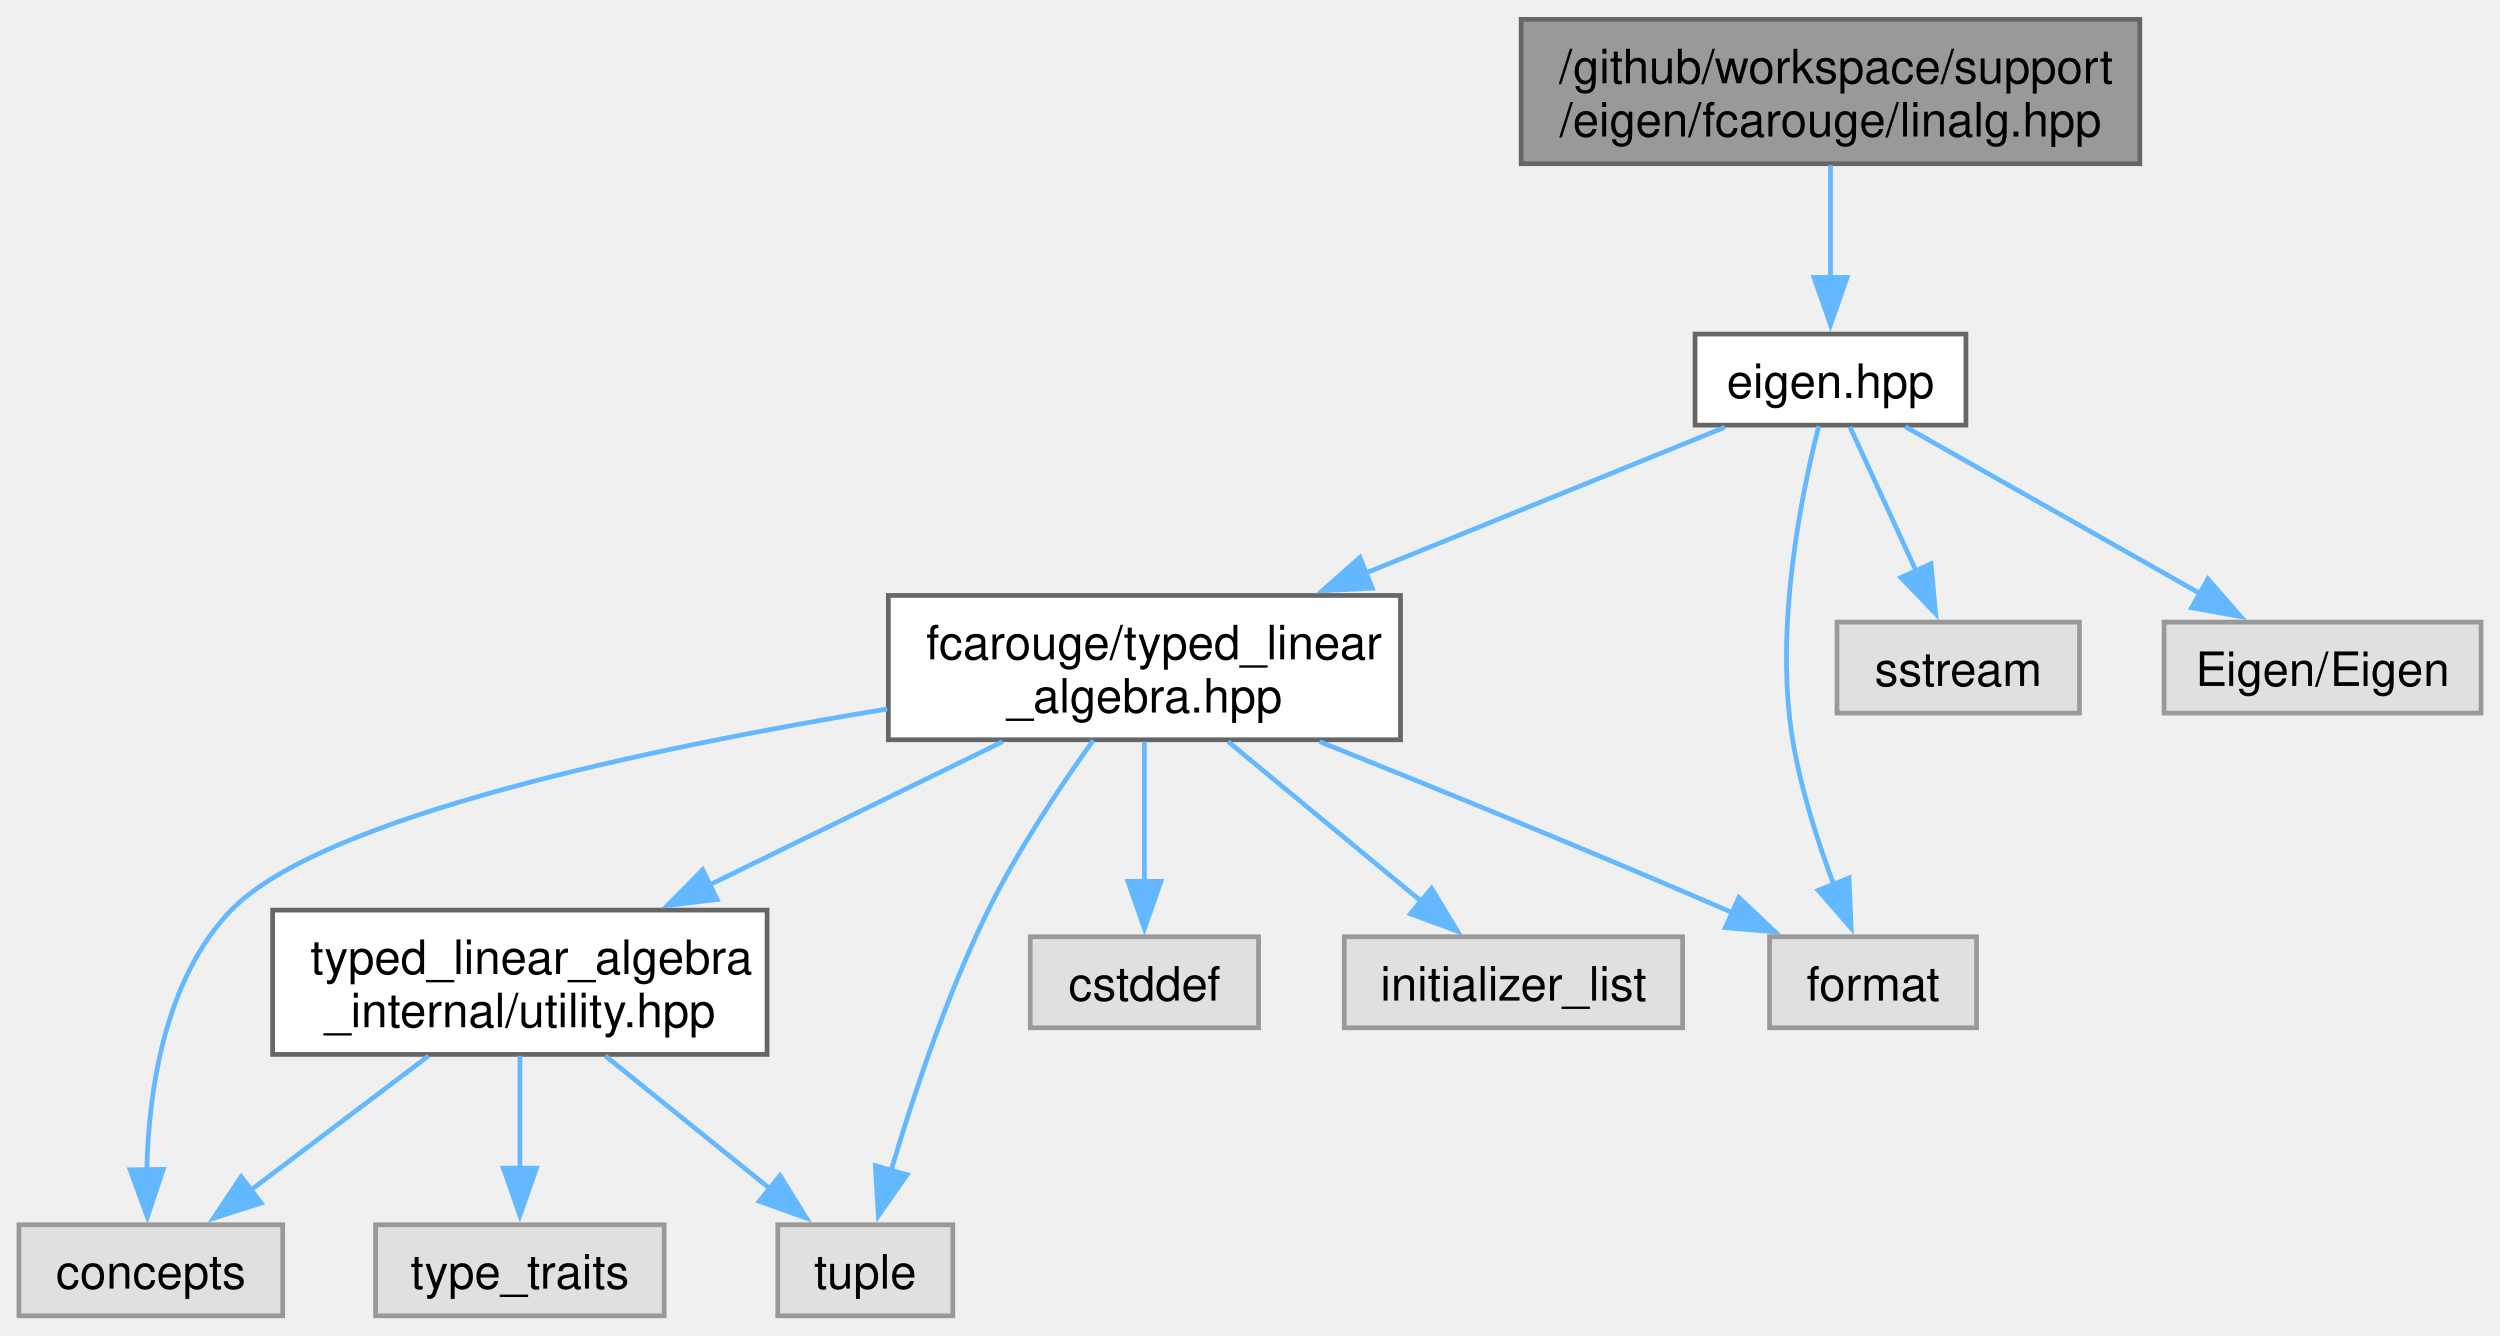
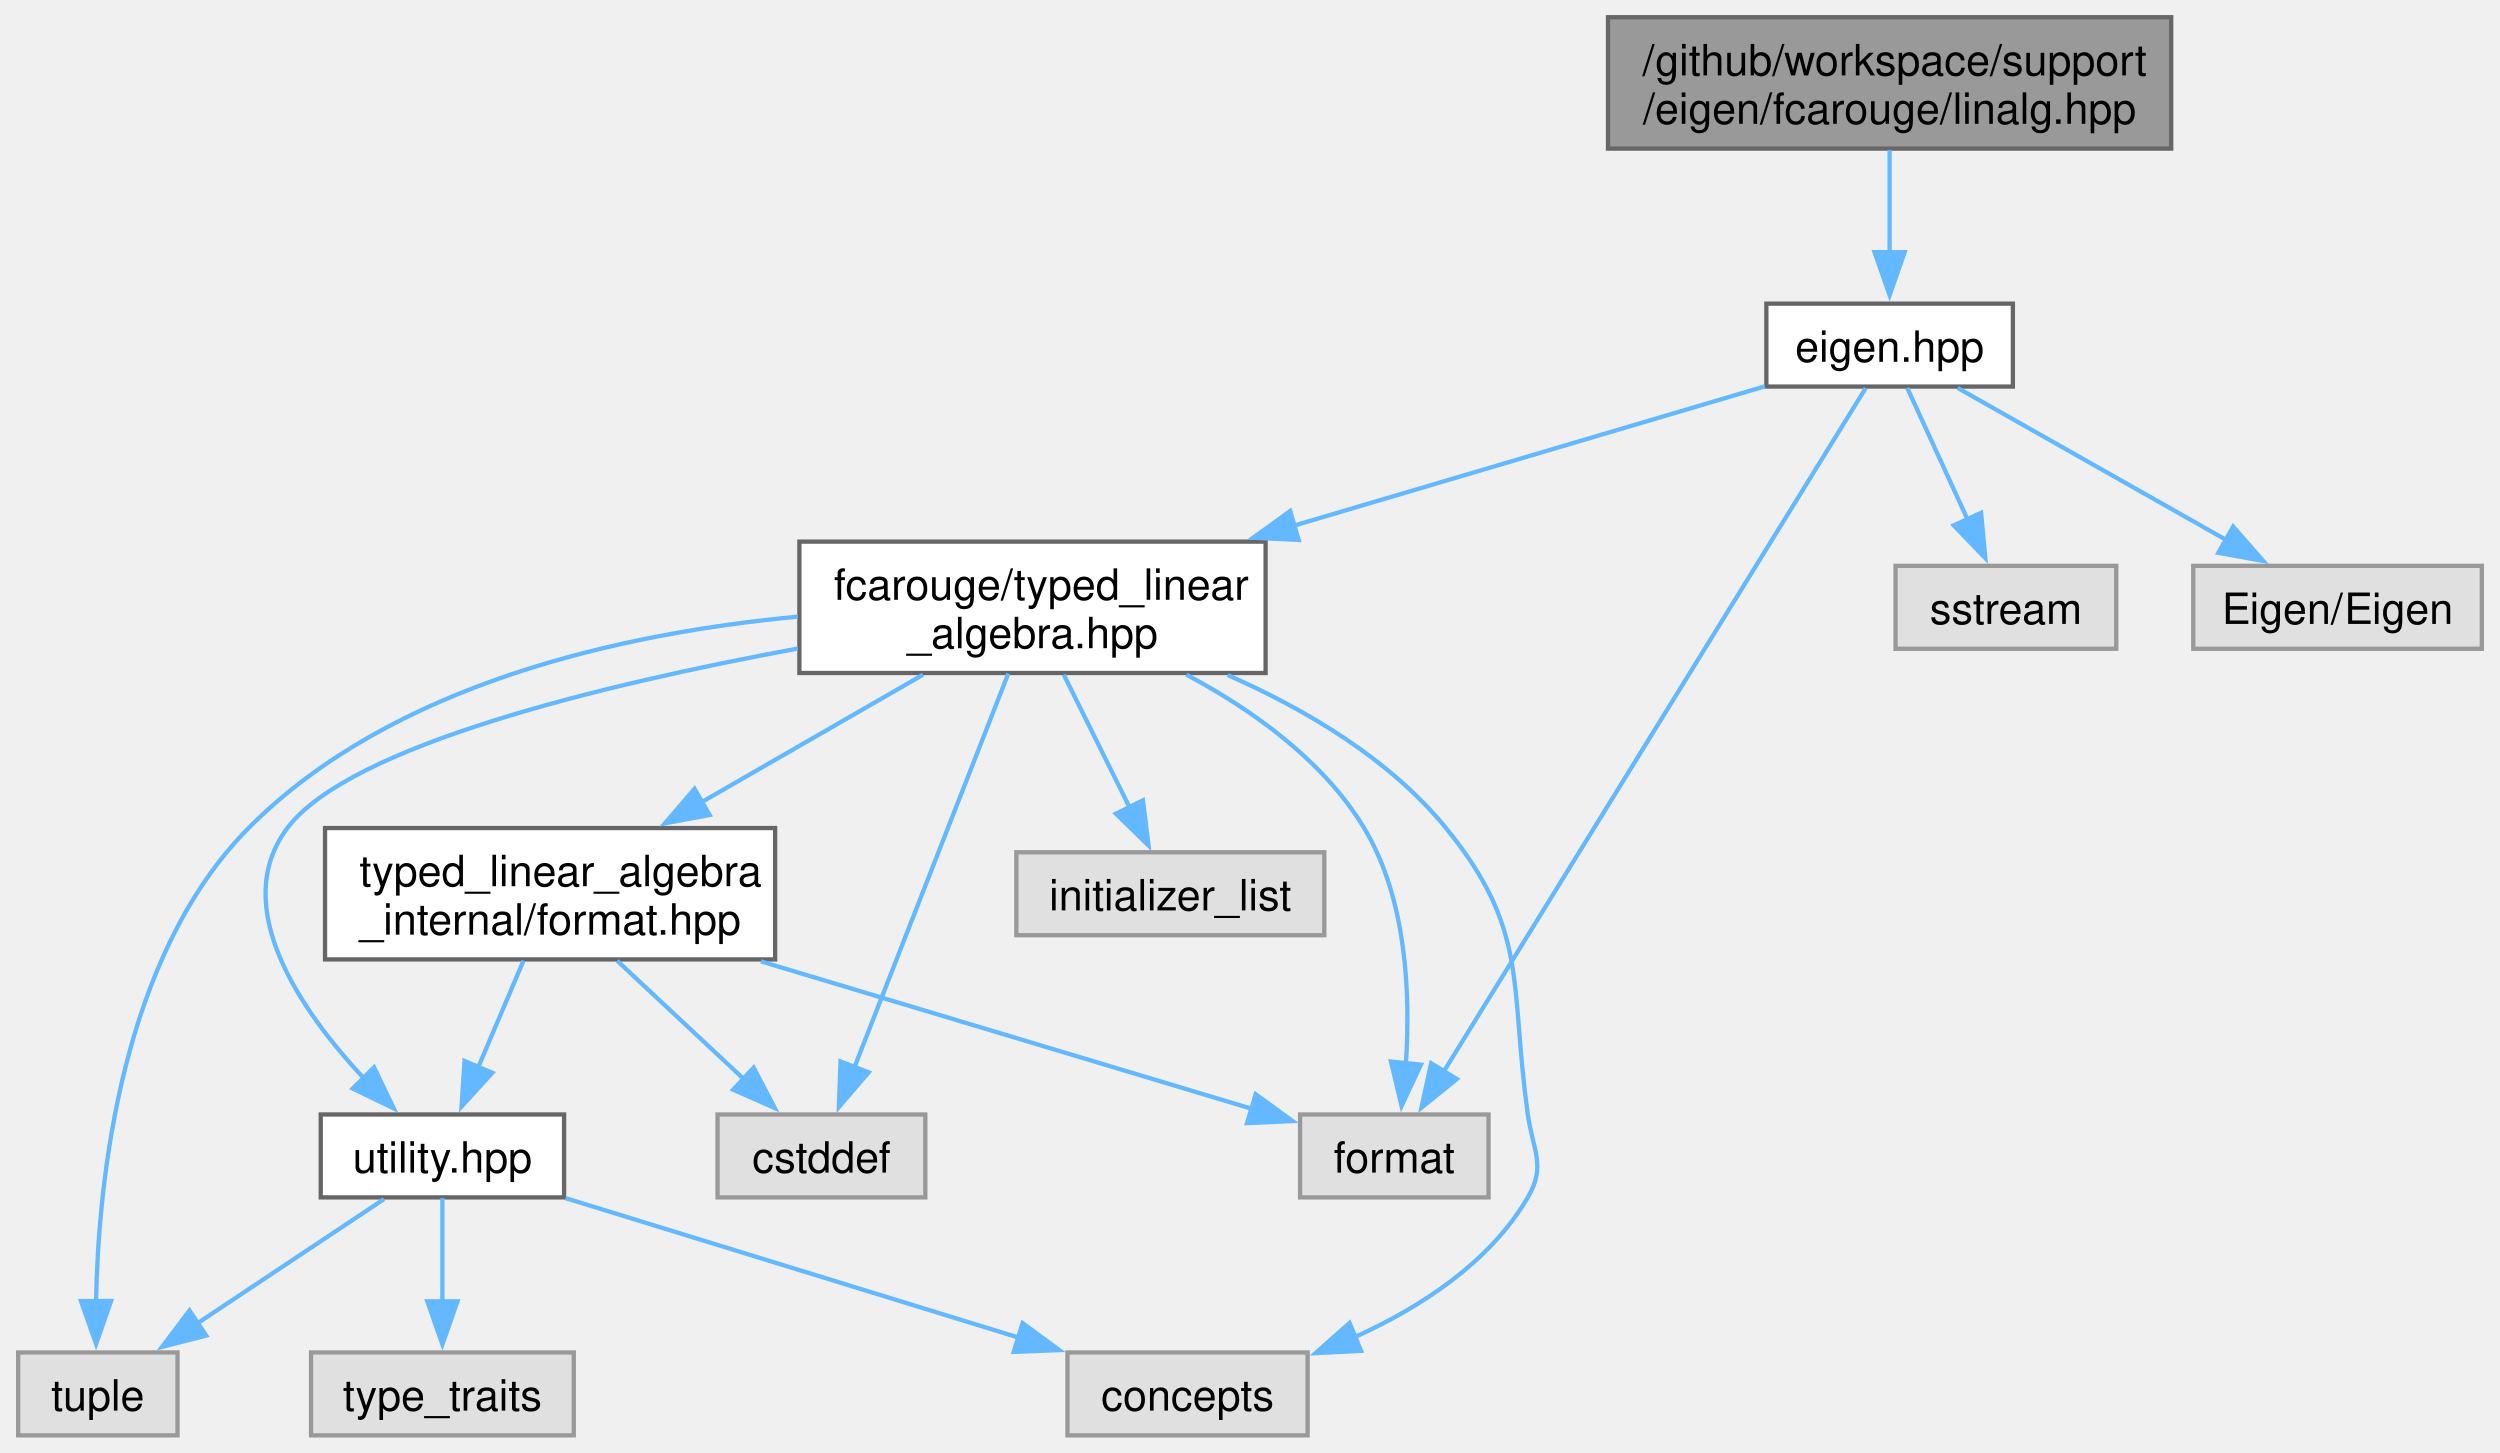
- <svg xmlns="http://www.w3.org/2000/svg" xmlns:xlink="http://www.w3.org/1999/xlink" width="528pt" height="282pt" viewBox="0.00 0.00 528.38 282.00">
-   <g id="graph0" class="graph" transform="scale(1 1) rotate(0) translate(4 278)">
+ <svg xmlns="http://www.w3.org/2000/svg" xmlns:xlink="http://www.w3.org/1999/xlink" width="580pt" height="337pt" viewBox="0.00 0.00 580.00 337.25">
+   <g id="graph0" class="graph" transform="scale(1 1) rotate(0) translate(4 333.25)">
    <g id="Node000001" class="node">
      <g id="a_Node000001">
        <a xlink:title=" ">
-           <polygon fill="#999999" stroke="#666666" points="448.25,-274 317.5,-274 317.5,-243.5 448.25,-243.5 448.25,-274" />
-           <text text-anchor="start" x="325.5" y="-260.5" font-family="Helvetica,sans-Serif" font-size="10.00">/github/workspace/support</text>
-           <text text-anchor="middle" x="382.88" y="-249.25" font-family="Helvetica,sans-Serif" font-size="10.00">/eigen/fcarouge/linalg.hpp</text>
+           <polygon fill="#999999" stroke="#666666" points="499.88,-329.25 369.12,-329.25 369.12,-298.75 499.88,-298.75 499.88,-329.25" />
+           <text text-anchor="start" x="377.12" y="-315.75" font-family="Helvetica,sans-Serif" font-size="10.00">/github/workspace/support</text>
+           <text text-anchor="middle" x="434.5" y="-304.5" font-family="Helvetica,sans-Serif" font-size="10.00">/eigen/fcarouge/linalg.hpp</text>
        </a>
      </g>
    </g>
    <g id="Node000002" class="node">
      <g id="a_Node000002">
        <a xlink:href="eigen_8hpp.xhtml" target="_top" xlink:title="Linear algebra facade for Eigen3 third party implementation.">
-           <polygon fill="white" stroke="#666666" points="411.5,-207.5 354.25,-207.5 354.25,-188.25 411.5,-188.25 411.5,-207.5" />
-           <text text-anchor="middle" x="382.88" y="-194" font-family="Helvetica,sans-Serif" font-size="10.00">eigen.hpp</text>
+           <polygon fill="white" stroke="#666666" points="463.12,-262.75 405.88,-262.75 405.88,-243.5 463.12,-243.5 463.12,-262.75" />
+           <text text-anchor="middle" x="434.5" y="-249.25" font-family="Helvetica,sans-Serif" font-size="10.00">eigen.hpp</text>
        </a>
      </g>
    </g>
    <g id="edge1_Node000001_Node000002" class="edge">
      <g id="a_edge1_Node000001_Node000002">
        <a xlink:title=" ">
-           <path fill="none" stroke="#63b8ff" d="M382.88,-243.2C382.88,-235.96 382.88,-227.09 382.88,-219.19" />
-           <polygon fill="#63b8ff" stroke="#63b8ff" points="386.38,-219.46 382.88,-209.46 379.38,-219.46 386.38,-219.46" />
+           <path fill="none" stroke="#63b8ff" d="M434.5,-298.45C434.5,-291.21 434.5,-282.34 434.5,-274.44" />
+           <polygon fill="#63b8ff" stroke="#63b8ff" points="438,-274.71 434.5,-264.71 431,-274.71 438,-274.71" />
        </a>
      </g>
    </g>
    <g id="Node000003" class="node">
      <g id="a_Node000003">
        <a xlink:href="typed__linear__algebra_8hpp.xhtml" target="_top" xlink:title="Typed linear algebra implementation.">
-           <polygon fill="white" stroke="#666666" points="292,-152.25 183.75,-152.25 183.75,-121.75 292,-121.75 292,-152.25" />
-           <text text-anchor="start" x="191.75" y="-138.75" font-family="Helvetica,sans-Serif" font-size="10.00">fcarouge/typed_linear</text>
-           <text text-anchor="middle" x="237.88" y="-127.5" font-family="Helvetica,sans-Serif" font-size="10.00">_algebra.hpp</text>
+           <polygon fill="white" stroke="#666666" points="289.62,-207.5 181.38,-207.5 181.38,-177 289.62,-177 289.62,-207.5" />
+           <text text-anchor="start" x="189.38" y="-194" font-family="Helvetica,sans-Serif" font-size="10.00">fcarouge/typed_linear</text>
+           <text text-anchor="middle" x="235.5" y="-182.75" font-family="Helvetica,sans-Serif" font-size="10.00">_algebra.hpp</text>
        </a>
      </g>
    </g>
    <g id="edge2_Node000002_Node000003" class="edge">
      <g id="a_edge2_Node000002_Node000003">
        <a xlink:title=" ">
-           <path fill="none" stroke="#63b8ff" d="M360.54,-187.8C340.38,-179.62 310.07,-167.31 284.63,-156.98" />
-           <polygon fill="#63b8ff" stroke="#63b8ff" points="286.05,-153.78 275.47,-153.26 283.42,-160.27 286.05,-153.78" />
+           <path fill="none" stroke="#63b8ff" d="M405.56,-243.56C377.04,-235.12 332.57,-221.97 296.26,-211.23" />
+           <polygon fill="#63b8ff" stroke="#63b8ff" points="297.31,-207.89 286.73,-208.41 295.33,-214.6 297.31,-207.89" />
+         </a>
+       </g>
+     </g>
+     <g id="Node000010" class="node">
+       <g id="a_Node000010">
+         <a xlink:title=" ">
+           <polygon fill="#e0e0e0" stroke="#999999" points="341.38,-74.5 297.62,-74.5 297.62,-55.25 341.38,-55.25 341.38,-74.5" />
+           <text text-anchor="middle" x="319.5" y="-61" font-family="Helvetica,sans-Serif" font-size="10.00">format</text>
+         </a>
+       </g>
+     </g>
+     <g id="edge16_Node000002_Node000010" class="edge">
+       <g id="a_edge16_Node000002_Node000010">
+         <a xlink:title=" ">
+           <path fill="none" stroke="#63b8ff" d="M428.95,-243.14C411.15,-214.32 355.23,-123.74 330.94,-84.41" />
+           <polygon fill="#63b8ff" stroke="#63b8ff" points="334.02,-82.73 325.79,-76.06 328.06,-86.4 334.02,-82.73" />
+         </a>
+       </g>
+     </g>
+     <g id="Node000012" class="node">
+       <g id="a_Node000012">
+         <a xlink:title=" ">
+           <polygon fill="#e0e0e0" stroke="#999999" points="487.12,-201.88 435.88,-201.88 435.88,-182.62 487.12,-182.62 487.12,-201.88" />
+           <text text-anchor="middle" x="461.5" y="-188.38" font-family="Helvetica,sans-Serif" font-size="10.00">sstream</text>
+         </a>
+       </g>
+     </g>
+     <g id="edge17_Node000002_Node000012" class="edge">
+       <g id="a_edge17_Node000002_Node000012">
+         <a xlink:title=" ">
+           <path fill="none" stroke="#63b8ff" d="M438.6,-243.18C442.33,-235.06 447.95,-222.79 452.69,-212.45" />
+           <polygon fill="#63b8ff" stroke="#63b8ff" points="455.74,-214.2 456.73,-203.65 449.38,-211.28 455.74,-214.2" />
+         </a>
+       </g>
+     </g>
+     <g id="Node000013" class="node">
+       <g id="a_Node000013">
+         <a xlink:title=" ">
+           <polygon fill="#e0e0e0" stroke="#999999" points="572,-201.88 505,-201.88 505,-182.62 572,-182.62 572,-201.88" />
+           <text text-anchor="middle" x="538.5" y="-188.38" font-family="Helvetica,sans-Serif" font-size="10.00">Eigen/Eigen</text>
+         </a>
+       </g>
+     </g>
+     <g id="edge18_Node000002_Node000013" class="edge">
+       <g id="a_edge18_Node000002_Node000013">
+         <a xlink:title=" ">
+           <path fill="none" stroke="#63b8ff" d="M450.3,-243.18C466.86,-233.8 493.17,-218.91 512.75,-207.83" />
+           <polygon fill="#63b8ff" stroke="#63b8ff" points="514.26,-210.99 521.24,-203.02 510.81,-204.9 514.26,-210.99" />
+         </a>
+       </g>
+     </g>
+     <g id="Node000004" class="node">
+       <g id="a_Node000004">
+         <a xlink:href="format_8hpp.xhtml" target="_top" xlink:title="Formatting support for the typed matrix.">
+           <polygon fill="white" stroke="#666666" points="175.75,-141 71.25,-141 71.25,-110.5 175.75,-110.5 175.75,-141" />
+           <text text-anchor="start" x="79.25" y="-127.5" font-family="Helvetica,sans-Serif" font-size="10.00">typed_linear_algebra</text>
+           <text text-anchor="middle" x="123.5" y="-116.25" font-family="Helvetica,sans-Serif" font-size="10.00">_internal/format.hpp</text>
+         </a>
+       </g>
+     </g>
+     <g id="edge3_Node000003_Node000004" class="edge">
+       <g id="a_edge3_Node000003_Node000004">
+         <a xlink:title=" ">
+           <path fill="none" stroke="#63b8ff" d="M210.09,-176.61C194.91,-167.87 175.4,-156.64 158.75,-147.05" />
+           <polygon fill="#63b8ff" stroke="#63b8ff" points="160.54,-144.04 150.13,-142.08 157.04,-150.11 160.54,-144.04" />
+         </a>
+       </g>
+     </g>
+     <g id="Node000005" class="node">
+       <g id="a_Node000005">
+         <a xlink:href="utility_8hpp.xhtml" target="_top" xlink:title=" ">
+           <polygon fill="white" stroke="#666666" points="126.75,-74.5 70.25,-74.5 70.25,-55.25 126.75,-55.25 126.75,-74.5" />
+           <text text-anchor="middle" x="98.5" y="-61" font-family="Helvetica,sans-Serif" font-size="10.00">utility.hpp</text>
+         </a>
+       </g>
+     </g>
+     <g id="edge10_Node000003_Node000005" class="edge">
+       <g id="a_edge10_Node000003_Node000005">
+         <a xlink:title=" ">
+           <path fill="none" stroke="#63b8ff" d="M181,-182.68C135.85,-174.35 76.87,-160.13 62.5,-141 48.87,-122.85 65.48,-98.72 80.38,-82.76" />
+           <polygon fill="#63b8ff" stroke="#63b8ff" points="82.63,-85.46 87.21,-75.9 77.67,-80.52 82.63,-85.46" />
+         </a>
+       </g>
+     </g>
+     <g id="Node000006" class="node">
+       <g id="a_Node000006">
+         <a xlink:title=" ">
+           <polygon fill="#e0e0e0" stroke="#999999" points="299.38,-19.25 243.62,-19.25 243.62,0 299.38,0 299.38,-19.25" />
+           <text text-anchor="middle" x="271.5" y="-5.75" font-family="Helvetica,sans-Serif" font-size="10.00">concepts</text>
+         </a>
+       </g>
+     </g>
+     <g id="edge11_Node000003_Node000006" class="edge">
+       <g id="a_edge11_Node000003_Node000006">
+         <a xlink:title=" ">
+           <path fill="none" stroke="#63b8ff" d="M280.81,-176.52C298.87,-168.58 318.43,-157.05 331.5,-141 350.91,-117.17 346.24,-104.94 350.5,-74.5 351.69,-66.03 354.81,-62.64 350.5,-55.25 341.66,-40.11 325.57,-29.7 310.21,-22.76" />
+           <polygon fill="#63b8ff" stroke="#63b8ff" points="311.77,-19.62 301.19,-19.08 309.12,-26.1 311.77,-19.62" />
+         </a>
+       </g>
+     </g>
+     <g id="Node000007" class="node">
+       <g id="a_Node000007">
+         <a xlink:title=" ">
+           <polygon fill="#e0e0e0" stroke="#999999" points="37,-19.25 0,-19.25 0,0 37,0 37,-19.25" />
+           <text text-anchor="middle" x="18.5" y="-5.75" font-family="Helvetica,sans-Serif" font-size="10.00">tuple</text>
+         </a>
+       </g>
+     </g>
+     <g id="edge15_Node000003_Node000007" class="edge">
+       <g id="a_edge15_Node000003_Node000007">
+         <a xlink:title=" ">
+           <path fill="none" stroke="#63b8ff" d="M180.99,-190.08C140.56,-186.29 86.87,-174.61 53.5,-141 24,-111.29 18.63,-59.56 18.08,-31.01" />
+           <polygon fill="#63b8ff" stroke="#63b8ff" points="21.58,-31.2 18.09,-21.2 14.58,-31.19 21.58,-31.2" />
        </a>
      </g>
    </g>
    <g id="Node000009" class="node">
      <g id="a_Node000009">
        <a xlink:title=" ">
-           <polygon fill="#e0e0e0" stroke="#999999" points="413.75,-80.12 370,-80.12 370,-60.88 413.75,-60.88 413.75,-80.12" />
-           <text text-anchor="middle" x="391.88" y="-66.62" font-family="Helvetica,sans-Serif" font-size="10.00">format</text>
-         </a>
-       </g>
-     </g>
-     <g id="edge12_Node000002_Node000009" class="edge">
-       <g id="a_edge12_Node000002_Node000009">
-         <a xlink:title=" ">
-           <path fill="none" stroke="#63b8ff" d="M380.4,-188.04C376.8,-173.95 370.96,-145.56 374.88,-121.75 376.58,-111.39 380.14,-100.29 383.56,-91.16" />
-           <polygon fill="#63b8ff" stroke="#63b8ff" points="386.79,-92.52 387.25,-81.94 380.29,-89.92 386.79,-92.52" />
+           <polygon fill="#e0e0e0" stroke="#999999" points="210.62,-74.5 162.38,-74.5 162.38,-55.25 210.62,-55.25 210.62,-74.5" />
+           <text text-anchor="middle" x="186.5" y="-61" font-family="Helvetica,sans-Serif" font-size="10.00">cstddef</text>
+         </a>
+       </g>
+     </g>
+     <g id="edge12_Node000003_Node000009" class="edge">
+       <g id="a_edge12_Node000003_Node000009">
+         <a xlink:title=" ">
+           <path fill="none" stroke="#63b8ff" d="M229.88,-176.87C221.07,-154.32 203.99,-110.63 194.1,-85.31" />
+           <polygon fill="#63b8ff" stroke="#63b8ff" points="197.45,-84.27 190.55,-76.23 190.93,-86.82 197.45,-84.27" />
+         </a>
+       </g>
+     </g>
+     <g id="edge13_Node000003_Node000010" class="edge">
+       <g id="a_edge13_Node000003_Node000010">
+         <a xlink:title=" ">
+           <path fill="none" stroke="#63b8ff" d="M271.22,-176.62C286.52,-168.46 303.02,-156.72 312.5,-141 322.43,-124.54 323.27,-102.26 322.19,-86.24" />
+           <polygon fill="#63b8ff" stroke="#63b8ff" points="325.69,-86.07 321.19,-76.48 318.72,-86.78 325.69,-86.07" />
        </a>
      </g>
    </g>
    <g id="Node000011" class="node">
      <g id="a_Node000011">
        <a xlink:title=" ">
-           <polygon fill="#e0e0e0" stroke="#999999" points="435.5,-146.62 384.25,-146.62 384.25,-127.38 435.5,-127.38 435.5,-146.62" />
-           <text text-anchor="middle" x="409.88" y="-133.12" font-family="Helvetica,sans-Serif" font-size="10.00">sstream</text>
-         </a>
-       </g>
-     </g>
-     <g id="edge13_Node000002_Node000011" class="edge">
-       <g id="a_edge13_Node000002_Node000011">
-         <a xlink:title=" ">
-           <path fill="none" stroke="#63b8ff" d="M386.98,-187.93C390.7,-179.81 396.33,-167.54 401.07,-157.2" />
-           <polygon fill="#63b8ff" stroke="#63b8ff" points="404.12,-158.95 405.1,-148.4 397.75,-156.03 404.12,-158.95" />
-         </a>
-       </g>
-     </g>
-     <g id="Node000012" class="node">
-       <g id="a_Node000012">
-         <a xlink:title=" ">
-           <polygon fill="#e0e0e0" stroke="#999999" points="520.38,-146.62 453.38,-146.62 453.38,-127.38 520.38,-127.38 520.38,-146.62" />
-           <text text-anchor="middle" x="486.88" y="-133.12" font-family="Helvetica,sans-Serif" font-size="10.00">Eigen/Eigen</text>
-         </a>
-       </g>
-     </g>
-     <g id="edge14_Node000002_Node000012" class="edge">
-       <g id="a_edge14_Node000002_Node000012">
-         <a xlink:title=" ">
-           <path fill="none" stroke="#63b8ff" d="M398.67,-187.93C415.24,-178.55 441.55,-163.66 461.12,-152.58" />
-           <polygon fill="#63b8ff" stroke="#63b8ff" points="462.64,-155.74 469.61,-147.77 459.19,-149.65 462.64,-155.74" />
-         </a>
-       </g>
-     </g>
-     <g id="Node000004" class="node">
-       <g id="a_Node000004">
-         <a xlink:href="utility_8hpp.xhtml" target="_top" xlink:title=" ">
-           <polygon fill="white" stroke="#666666" points="158.12,-85.75 53.62,-85.75 53.62,-55.25 158.12,-55.25 158.12,-85.75" />
-           <text text-anchor="start" x="61.62" y="-72.25" font-family="Helvetica,sans-Serif" font-size="10.00">typed_linear_algebra</text>
-           <text text-anchor="middle" x="105.88" y="-61" font-family="Helvetica,sans-Serif" font-size="10.00">_internal/utility.hpp</text>
-         </a>
-       </g>
-     </g>
-     <g id="edge3_Node000003_Node000004" class="edge">
-       <g id="a_edge3_Node000003_Node000004">
-         <a xlink:title=" ">
-           <path fill="none" stroke="#63b8ff" d="M207.92,-121.36C189.61,-112.42 165.96,-100.86 146.04,-91.12" />
-           <polygon fill="#63b8ff" stroke="#63b8ff" points="147.59,-87.99 137.07,-86.74 144.52,-94.28 147.59,-87.99" />
-         </a>
-       </g>
-     </g>
-     <g id="Node000005" class="node">
-       <g id="a_Node000005">
-         <a xlink:title=" ">
-           <polygon fill="#e0e0e0" stroke="#999999" points="55.75,-19.25 0,-19.25 0,0 55.75,0 55.75,-19.25" />
-           <text text-anchor="middle" x="27.88" y="-5.75" font-family="Helvetica,sans-Serif" font-size="10.00">concepts</text>
-         </a>
-       </g>
-     </g>
-     <g id="edge7_Node000003_Node000005" class="edge">
-       <g id="a_edge7_Node000003_Node000005">
-         <a xlink:title=" ">
-           <path fill="none" stroke="#63b8ff" d="M183.52,-128.26C133.4,-120.03 63.96,-105.46 44.88,-85.75 30.79,-71.21 27.42,-47.59 27.02,-30.72" />
-           <polygon fill="#63b8ff" stroke="#63b8ff" points="30.51,-30.95 27.14,-20.9 23.51,-30.86 30.51,-30.95" />
-         </a>
-       </g>
-     </g>
-     <g id="Node000006" class="node">
-       <g id="a_Node000006">
-         <a xlink:title=" ">
-           <polygon fill="#e0e0e0" stroke="#999999" points="197.38,-19.25 160.38,-19.25 160.38,0 197.38,0 197.38,-19.25" />
-           <text text-anchor="middle" x="178.88" y="-5.75" font-family="Helvetica,sans-Serif" font-size="10.00">tuple</text>
-         </a>
-       </g>
-     </g>
-     <g id="edge11_Node000003_Node000006" class="edge">
-       <g id="a_edge11_Node000003_Node000006">
-         <a xlink:title=" ">
-           <path fill="none" stroke="#63b8ff" d="M227.05,-121.62C220.06,-111.87 211.14,-98.49 204.88,-85.75 196.03,-67.77 188.86,-46.02 184.3,-30.56" />
-           <polygon fill="#63b8ff" stroke="#63b8ff" points="187.73,-29.83 181.64,-21.16 181,-31.73 187.73,-29.83" />
+           <polygon fill="#e0e0e0" stroke="#999999" points="303.25,-135.38 231.75,-135.38 231.75,-116.12 303.25,-116.12 303.25,-135.38" />
+           <text text-anchor="middle" x="267.5" y="-121.88" font-family="Helvetica,sans-Serif" font-size="10.00">initializer_list</text>
+         </a>
+       </g>
+     </g>
+     <g id="edge14_Node000003_Node000011" class="edge">
+       <g id="a_edge14_Node000003_Node000011">
+         <a xlink:title=" ">
+           <path fill="none" stroke="#63b8ff" d="M242.76,-176.61C247.32,-167.43 253.24,-155.5 258.14,-145.61" />
+           <polygon fill="#63b8ff" stroke="#63b8ff" points="261.14,-147.44 262.45,-136.93 254.87,-144.33 261.14,-147.44" />
+         </a>
+       </g>
+     </g>
+     <g id="edge4_Node000004_Node000005" class="edge">
+       <g id="a_edge4_Node000004_Node000005">
+         <a xlink:title=" ">
+           <path fill="none" stroke="#63b8ff" d="M117.32,-110.2C114.14,-102.7 110.21,-93.45 106.77,-85.35" />
+           <polygon fill="#63b8ff" stroke="#63b8ff" points="110.08,-84.18 102.95,-76.34 103.63,-86.92 110.08,-84.18" />
+         </a>
+       </g>
+     </g>
+     <g id="edge8_Node000004_Node000009" class="edge">
+       <g id="a_edge8_Node000004_Node000009">
+         <a xlink:title=" ">
+           <path fill="none" stroke="#63b8ff" d="M139.07,-110.2C148.02,-101.84 159.29,-91.3 168.6,-82.6" />
+           <polygon fill="#63b8ff" stroke="#63b8ff" points="170.77,-85.37 175.68,-75.98 165.99,-80.26 170.77,-85.37" />
+         </a>
+       </g>
+     </g>
+     <g id="edge9_Node000004_Node000010" class="edge">
+       <g id="a_edge9_Node000004_Node000010">
+         <a xlink:title=" ">
+           <path fill="none" stroke="#63b8ff" d="M172.45,-110.05C208.1,-99.34 255.41,-85.13 286.63,-75.75" />
+           <polygon fill="#63b8ff" stroke="#63b8ff" points="287.32,-79.19 295.9,-72.97 285.31,-72.49 287.32,-79.19" />
+         </a>
+       </g>
+     </g>
+     <g id="edge5_Node000005_Node000006" class="edge">
+       <g id="a_edge5_Node000005_Node000006">
+         <a xlink:title=" ">
+           <path fill="none" stroke="#63b8ff" d="M127.07,-55.08C155.83,-46.23 200.4,-32.51 232.42,-22.65" />
+           <polygon fill="#63b8ff" stroke="#63b8ff" points="233.2,-26.07 241.73,-19.79 231.14,-19.38 233.2,-26.07" />
+         </a>
+       </g>
+     </g>
+     <g id="edge6_Node000005_Node000007" class="edge">
+       <g id="a_edge6_Node000005_Node000007">
+         <a xlink:title=" ">
+           <path fill="none" stroke="#63b8ff" d="M84.93,-54.84C73.09,-46.96 55.66,-35.36 41.63,-26.02" />
+           <polygon fill="#63b8ff" stroke="#63b8ff" points="43.66,-23.17 33.4,-20.54 39.78,-29 43.66,-23.17" />
        </a>
      </g>
    </g>
    <g id="Node000008" class="node">
      <g id="a_Node000008">
        <a xlink:title=" ">
-           <polygon fill="#e0e0e0" stroke="#999999" points="262,-80.12 213.75,-80.12 213.75,-60.88 262,-60.88 262,-80.12" />
-           <text text-anchor="middle" x="237.88" y="-66.62" font-family="Helvetica,sans-Serif" font-size="10.00">cstddef</text>
-         </a>
-       </g>
-     </g>
-     <g id="edge8_Node000003_Node000008" class="edge">
-       <g id="a_edge8_Node000003_Node000008">
-         <a xlink:title=" ">
-           <path fill="none" stroke="#63b8ff" d="M237.88,-121.36C237.88,-112.58 237.88,-101.27 237.88,-91.65" />
-           <polygon fill="#63b8ff" stroke="#63b8ff" points="241.38,-91.84 237.88,-81.84 234.38,-91.84 241.38,-91.84" />
-         </a>
-       </g>
-     </g>
-     <g id="edge9_Node000003_Node000009" class="edge">
-       <g id="a_edge9_Node000003_Node000009">
-         <a xlink:title=" ">
-           <path fill="none" stroke="#63b8ff" d="M274.92,-121.35C299.42,-111.54 332.2,-98.19 360.88,-85.75 361.35,-85.54 361.83,-85.33 362.31,-85.12" />
-           <polygon fill="#63b8ff" stroke="#63b8ff" points="363.51,-88.42 371.2,-81.14 360.65,-82.03 363.51,-88.42" />
-         </a>
-       </g>
-     </g>
-     <g id="Node000010" class="node">
-       <g id="a_Node000010">
-         <a xlink:title=" ">
-           <polygon fill="#e0e0e0" stroke="#999999" points="351.62,-80.12 280.12,-80.12 280.12,-60.88 351.62,-60.88 351.62,-80.12" />
-           <text text-anchor="middle" x="315.88" y="-66.62" font-family="Helvetica,sans-Serif" font-size="10.00">initializer_list</text>
-         </a>
-       </g>
-     </g>
-     <g id="edge10_Node000003_Node000010" class="edge">
-       <g id="a_edge10_Node000003_Node000010">
-         <a xlink:title=" ">
-           <path fill="none" stroke="#63b8ff" d="M255.57,-121.36C267.75,-111.29 283.93,-97.92 296.46,-87.56" />
-           <polygon fill="#63b8ff" stroke="#63b8ff" points="298.56,-90.36 304.04,-81.29 294.1,-84.96 298.56,-90.36" />
-         </a>
-       </g>
-     </g>
-     <g id="edge4_Node000004_Node000005" class="edge">
-       <g id="a_edge4_Node000004_Node000005">
-         <a xlink:title=" ">
-           <path fill="none" stroke="#63b8ff" d="M86.59,-54.95C75.17,-46.33 60.69,-35.4 48.97,-26.55" />
-           <polygon fill="#63b8ff" stroke="#63b8ff" points="51.2,-23.84 41.11,-20.61 46.98,-29.43 51.2,-23.84" />
-         </a>
-       </g>
-     </g>
-     <g id="edge5_Node000004_Node000006" class="edge">
-       <g id="a_edge5_Node000004_Node000006">
-         <a xlink:title=" ">
-           <path fill="none" stroke="#63b8ff" d="M123.92,-54.95C134.5,-46.41 147.89,-35.62 158.8,-26.81" />
-           <polygon fill="#63b8ff" stroke="#63b8ff" points="160.86,-29.65 166.44,-20.65 156.46,-24.2 160.86,-29.65" />
-         </a>
-       </g>
-     </g>
-     <g id="Node000007" class="node">
-       <g id="a_Node000007">
-         <a xlink:title=" ">
-           <polygon fill="#e0e0e0" stroke="#999999" points="136.38,-19.25 75.38,-19.25 75.38,0 136.38,0 136.38,-19.25" />
-           <text text-anchor="middle" x="105.88" y="-5.75" font-family="Helvetica,sans-Serif" font-size="10.00">type_traits</text>
-         </a>
-       </g>
-     </g>
-     <g id="edge6_Node000004_Node000007" class="edge">
-       <g id="a_edge6_Node000004_Node000007">
-         <a xlink:title=" ">
-           <path fill="none" stroke="#63b8ff" d="M105.88,-54.95C105.88,-47.71 105.88,-38.84 105.88,-30.94" />
-           <polygon fill="#63b8ff" stroke="#63b8ff" points="109.38,-31.21 105.88,-21.21 102.38,-31.21 109.38,-31.21" />
+           <polygon fill="#e0e0e0" stroke="#999999" points="129,-19.25 68,-19.25 68,0 129,0 129,-19.25" />
+           <text text-anchor="middle" x="98.5" y="-5.75" font-family="Helvetica,sans-Serif" font-size="10.00">type_traits</text>
+         </a>
+       </g>
+     </g>
+     <g id="edge7_Node000005_Node000008" class="edge">
+       <g id="a_edge7_Node000005_Node000008">
+         <a xlink:title=" ">
+           <path fill="none" stroke="#63b8ff" d="M98.5,-55.08C98.5,-48.57 98.5,-39.42 98.5,-31.12" />
+           <polygon fill="#63b8ff" stroke="#63b8ff" points="102,-31.12 98.5,-21.12 95,-31.12 102,-31.12" />
        </a>
      </g>
    </g>
  </g>
</svg>
